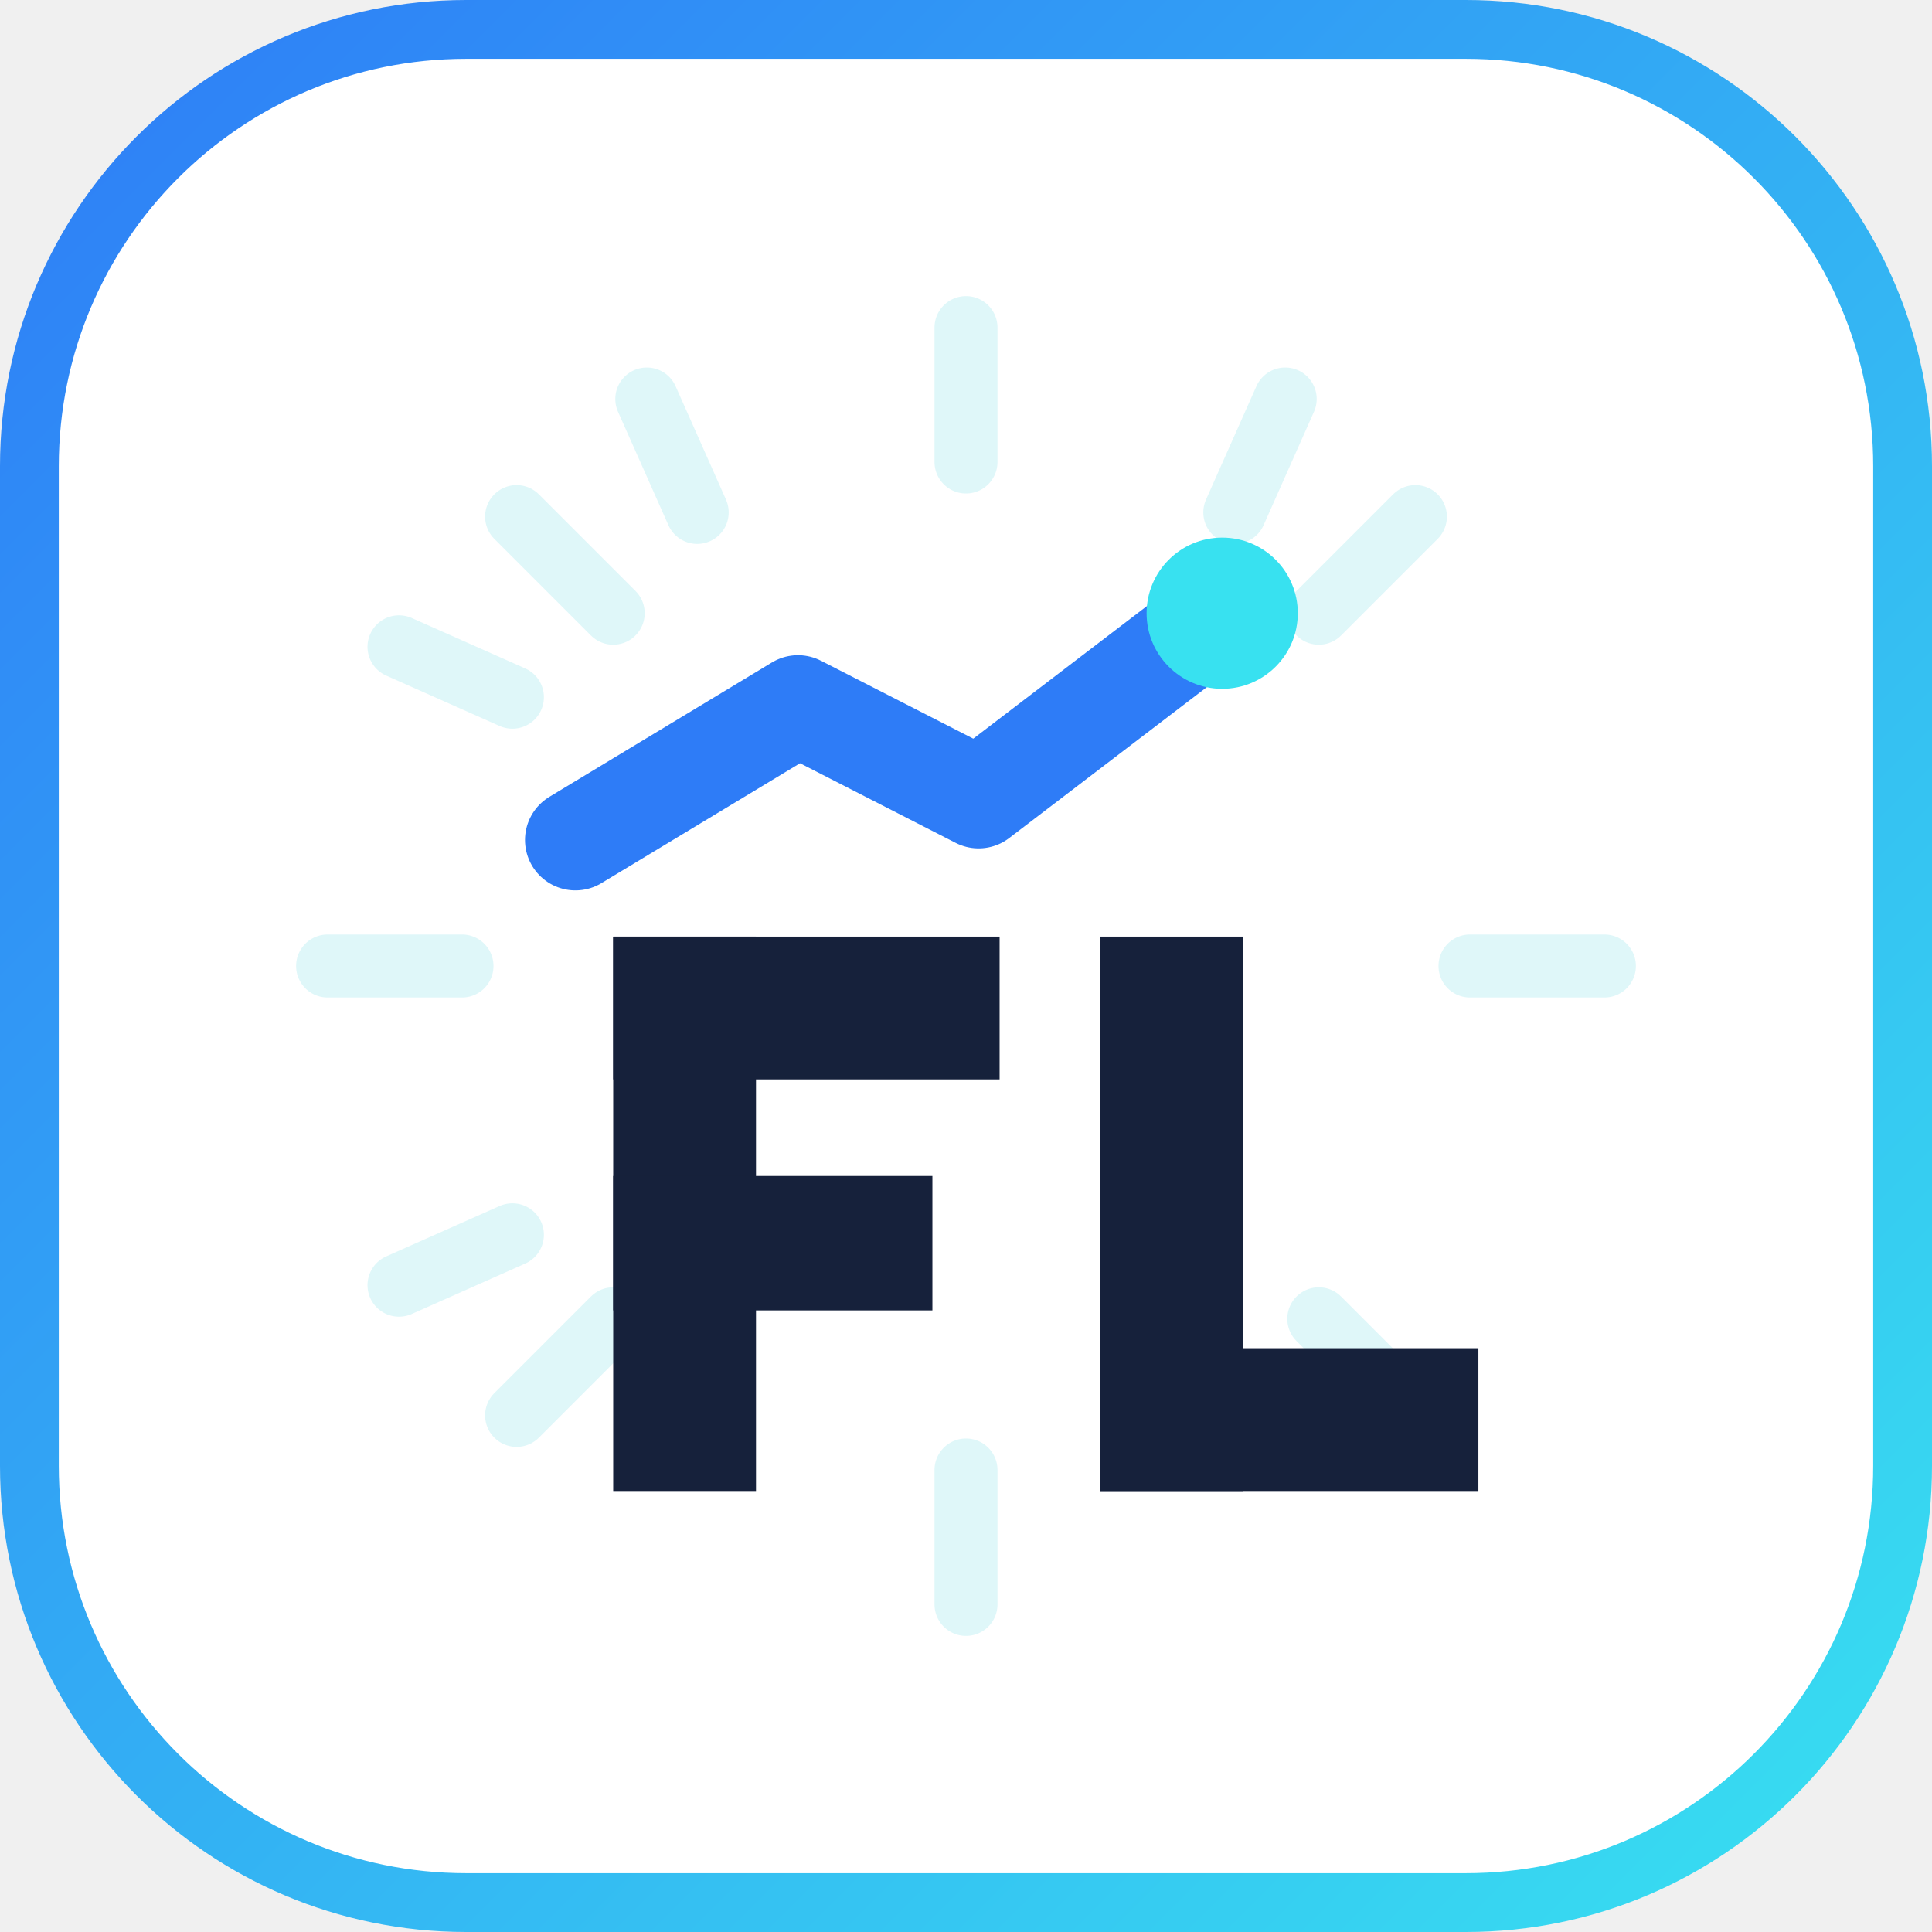
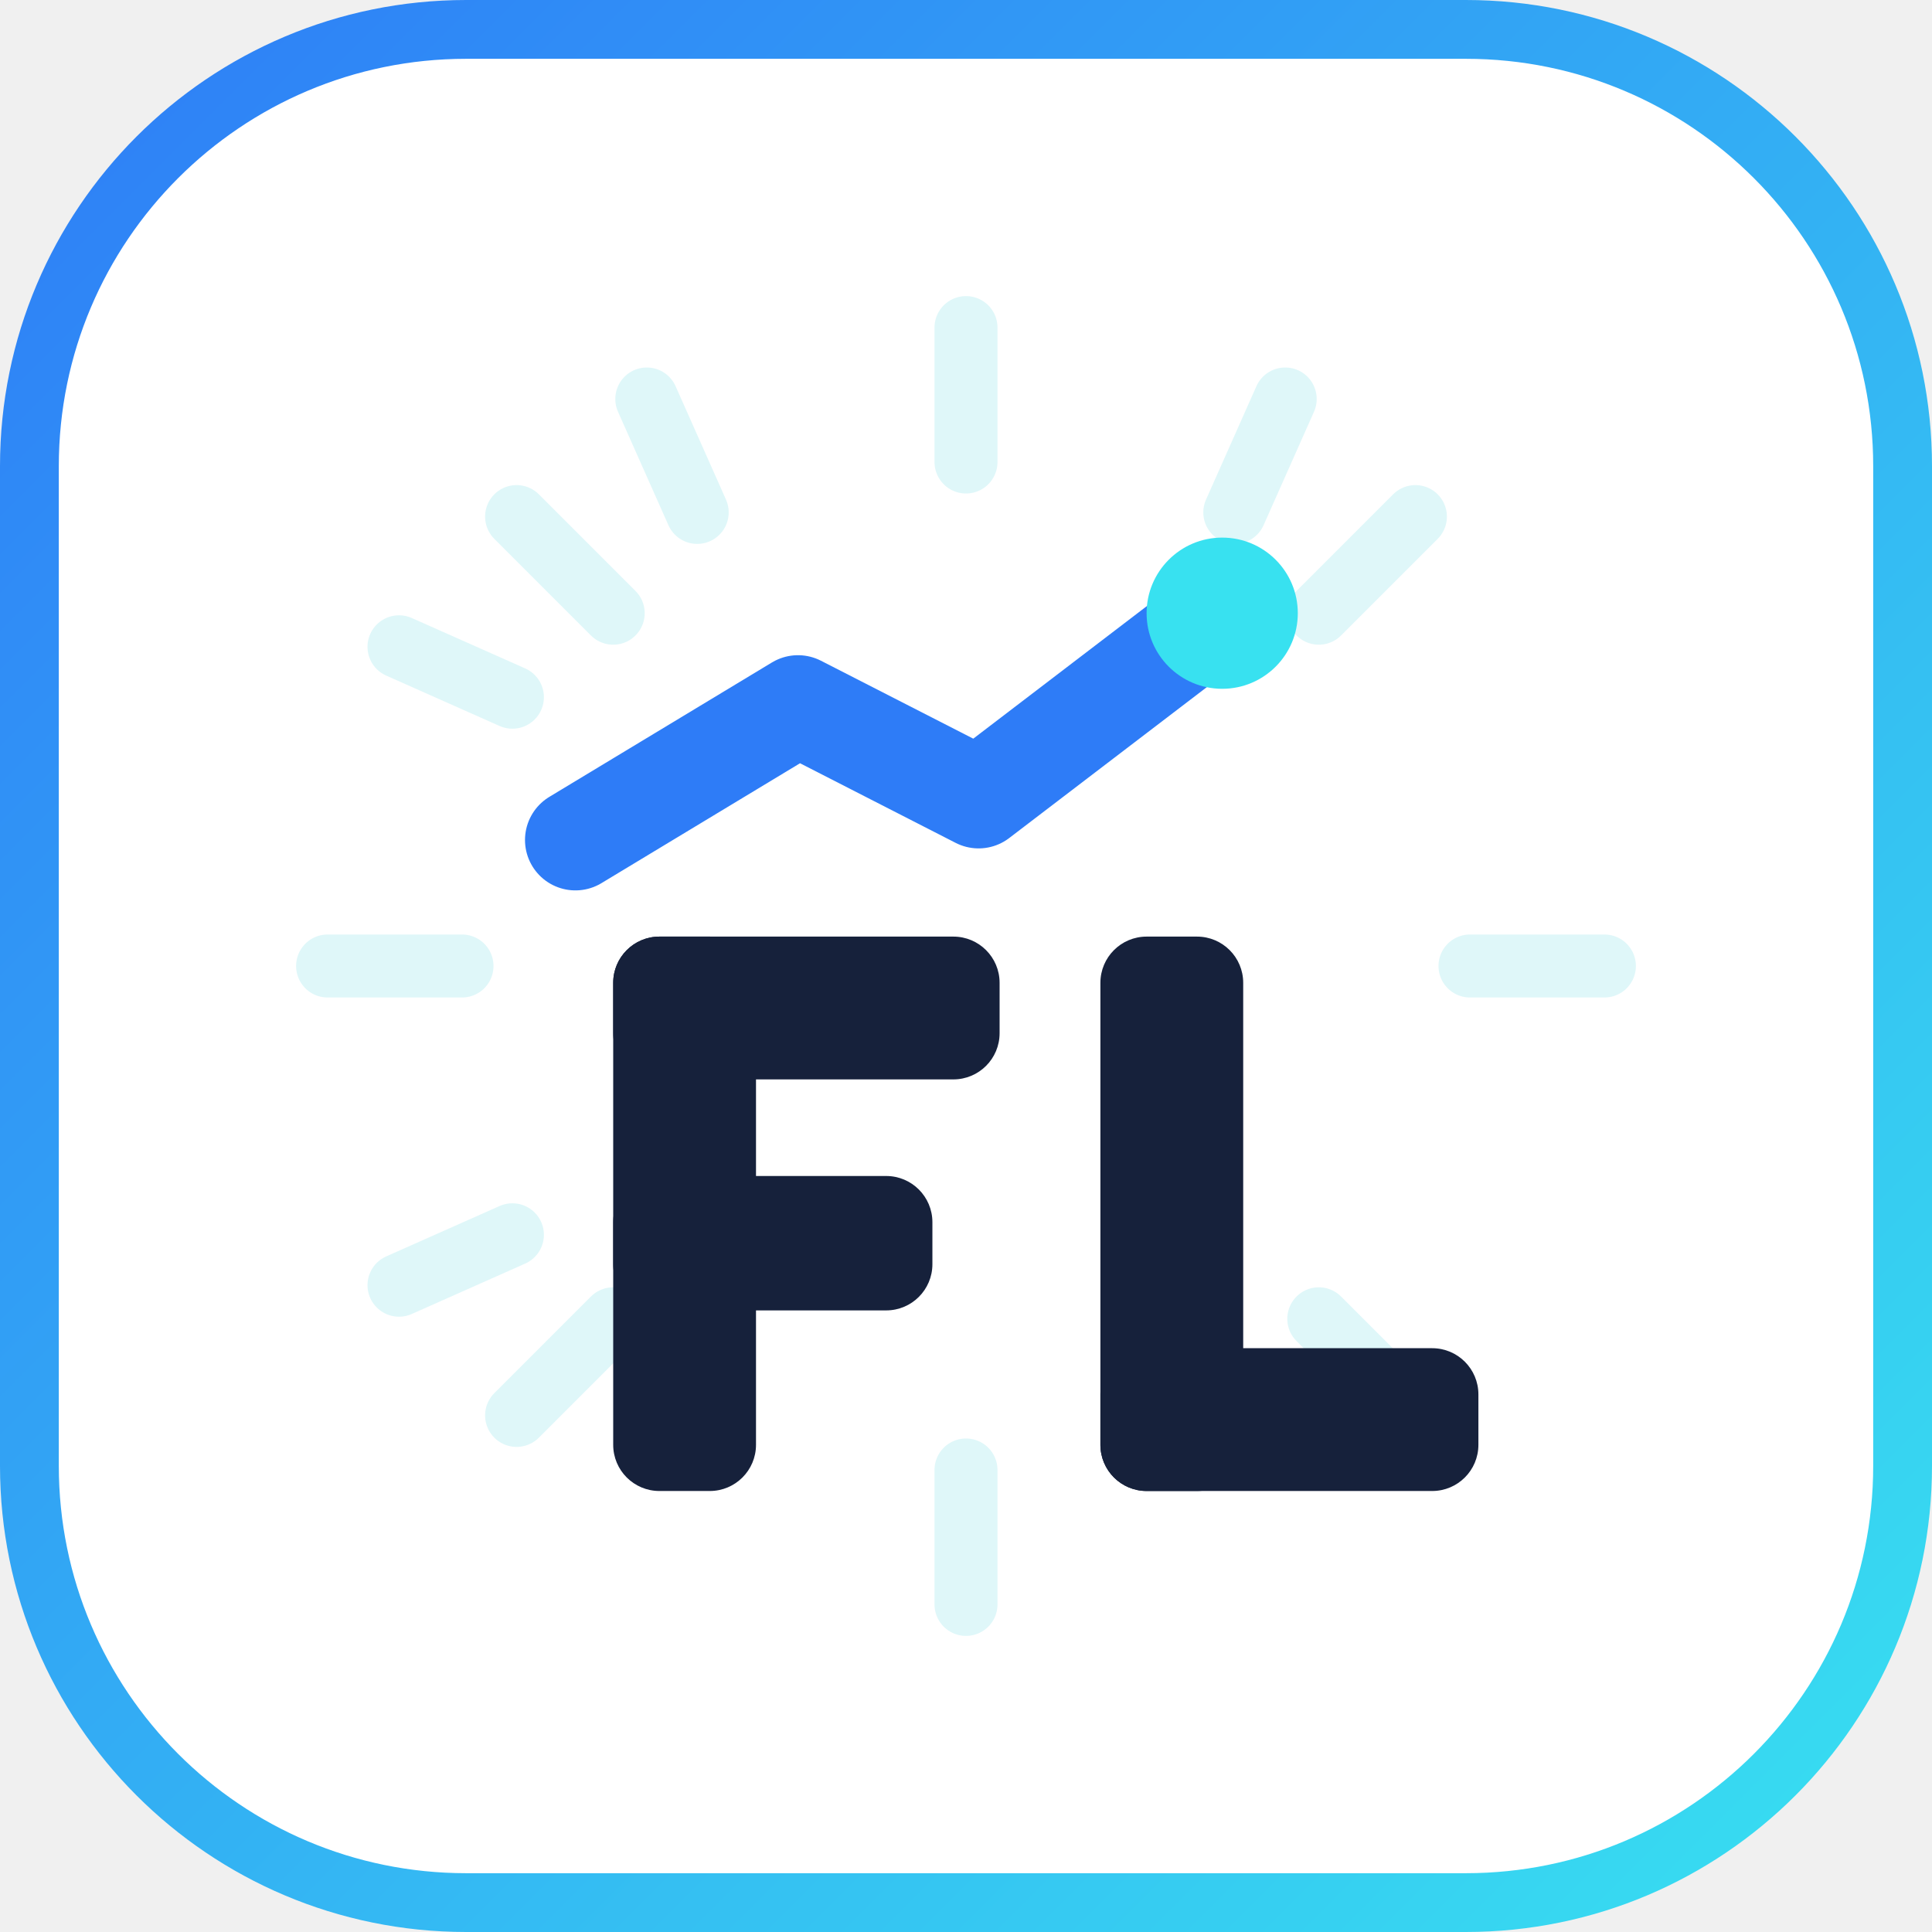
<svg xmlns="http://www.w3.org/2000/svg" viewBox="0 0 460 460" fill="none">
  <defs>
    <linearGradient id="ring" x1="0" y1="0" x2="460" y2="460" gradientUnits="userSpaceOnUse">
      <stop stop-color="#2E7CF7" />
      <stop offset="1" stop-color="#38E1F0" />
    </linearGradient>
    <linearGradient id="line" x1="135" y1="195" x2="292" y2="142" gradientUnits="userSpaceOnUse">
      <stop stop-color="#2E7CF7" />
      <stop offset="1" stop-color="#2E7CF7" />
    </linearGradient>
  </defs>
  <rect x="7" y="7" width="446" height="446" rx="104" fill="#FFFFFF" stroke="url(#ring)" stroke-width="14" />
  <g stroke="#DFF7F9" stroke-width="15" stroke-linecap="round">
    <line x1="230" y1="78" x2="230" y2="110" />
    <line x1="230" y1="350" x2="230" y2="382" />
    <line x1="78" y1="230" x2="110" y2="230" />
    <line x1="350" y1="230" x2="382" y2="230" />
    <line x1="123" y1="123" x2="146" y2="146" />
    <line x1="314" y1="314" x2="337" y2="337" />
    <line x1="123" y1="337" x2="146" y2="314" />
    <line x1="314" y1="146" x2="337" y2="123" />
    <line x1="154" y1="95" x2="166" y2="122" />
    <line x1="306" y1="95" x2="294" y2="122" />
    <line x1="95" y1="154" x2="122" y2="166" />
    <line x1="95" y1="306" x2="122" y2="294" />
  </g>
  <polyline points="137,200 190,168 233,190 288,148" stroke="url(#line)" stroke-width="24" stroke-linecap="round" stroke-linejoin="round" />
  <circle cx="291" cy="146" r="18" fill="#38E1F0" />
  <g fill="#16213B">
-     <rect x="146" y="223" width="34" height="132" />
-     <rect x="146" y="223" width="92" height="34" />
-     <rect x="146" y="280" width="76" height="32" />
-     <rect x="262" y="223" width="34" height="132" />
-     <rect x="262" y="321" width="90" height="34" />
+     <rect x="146" y="223" width="34" height="132" rx="11" />
+     <rect x="146" y="223" width="92" height="34" rx="11" />
+     <rect x="146" y="280" width="76" height="32" rx="11" />
+     <rect x="262" y="223" width="34" height="132" rx="11" />
+     <rect x="262" y="321" width="90" height="34" rx="11" />
  </g>
</svg>
